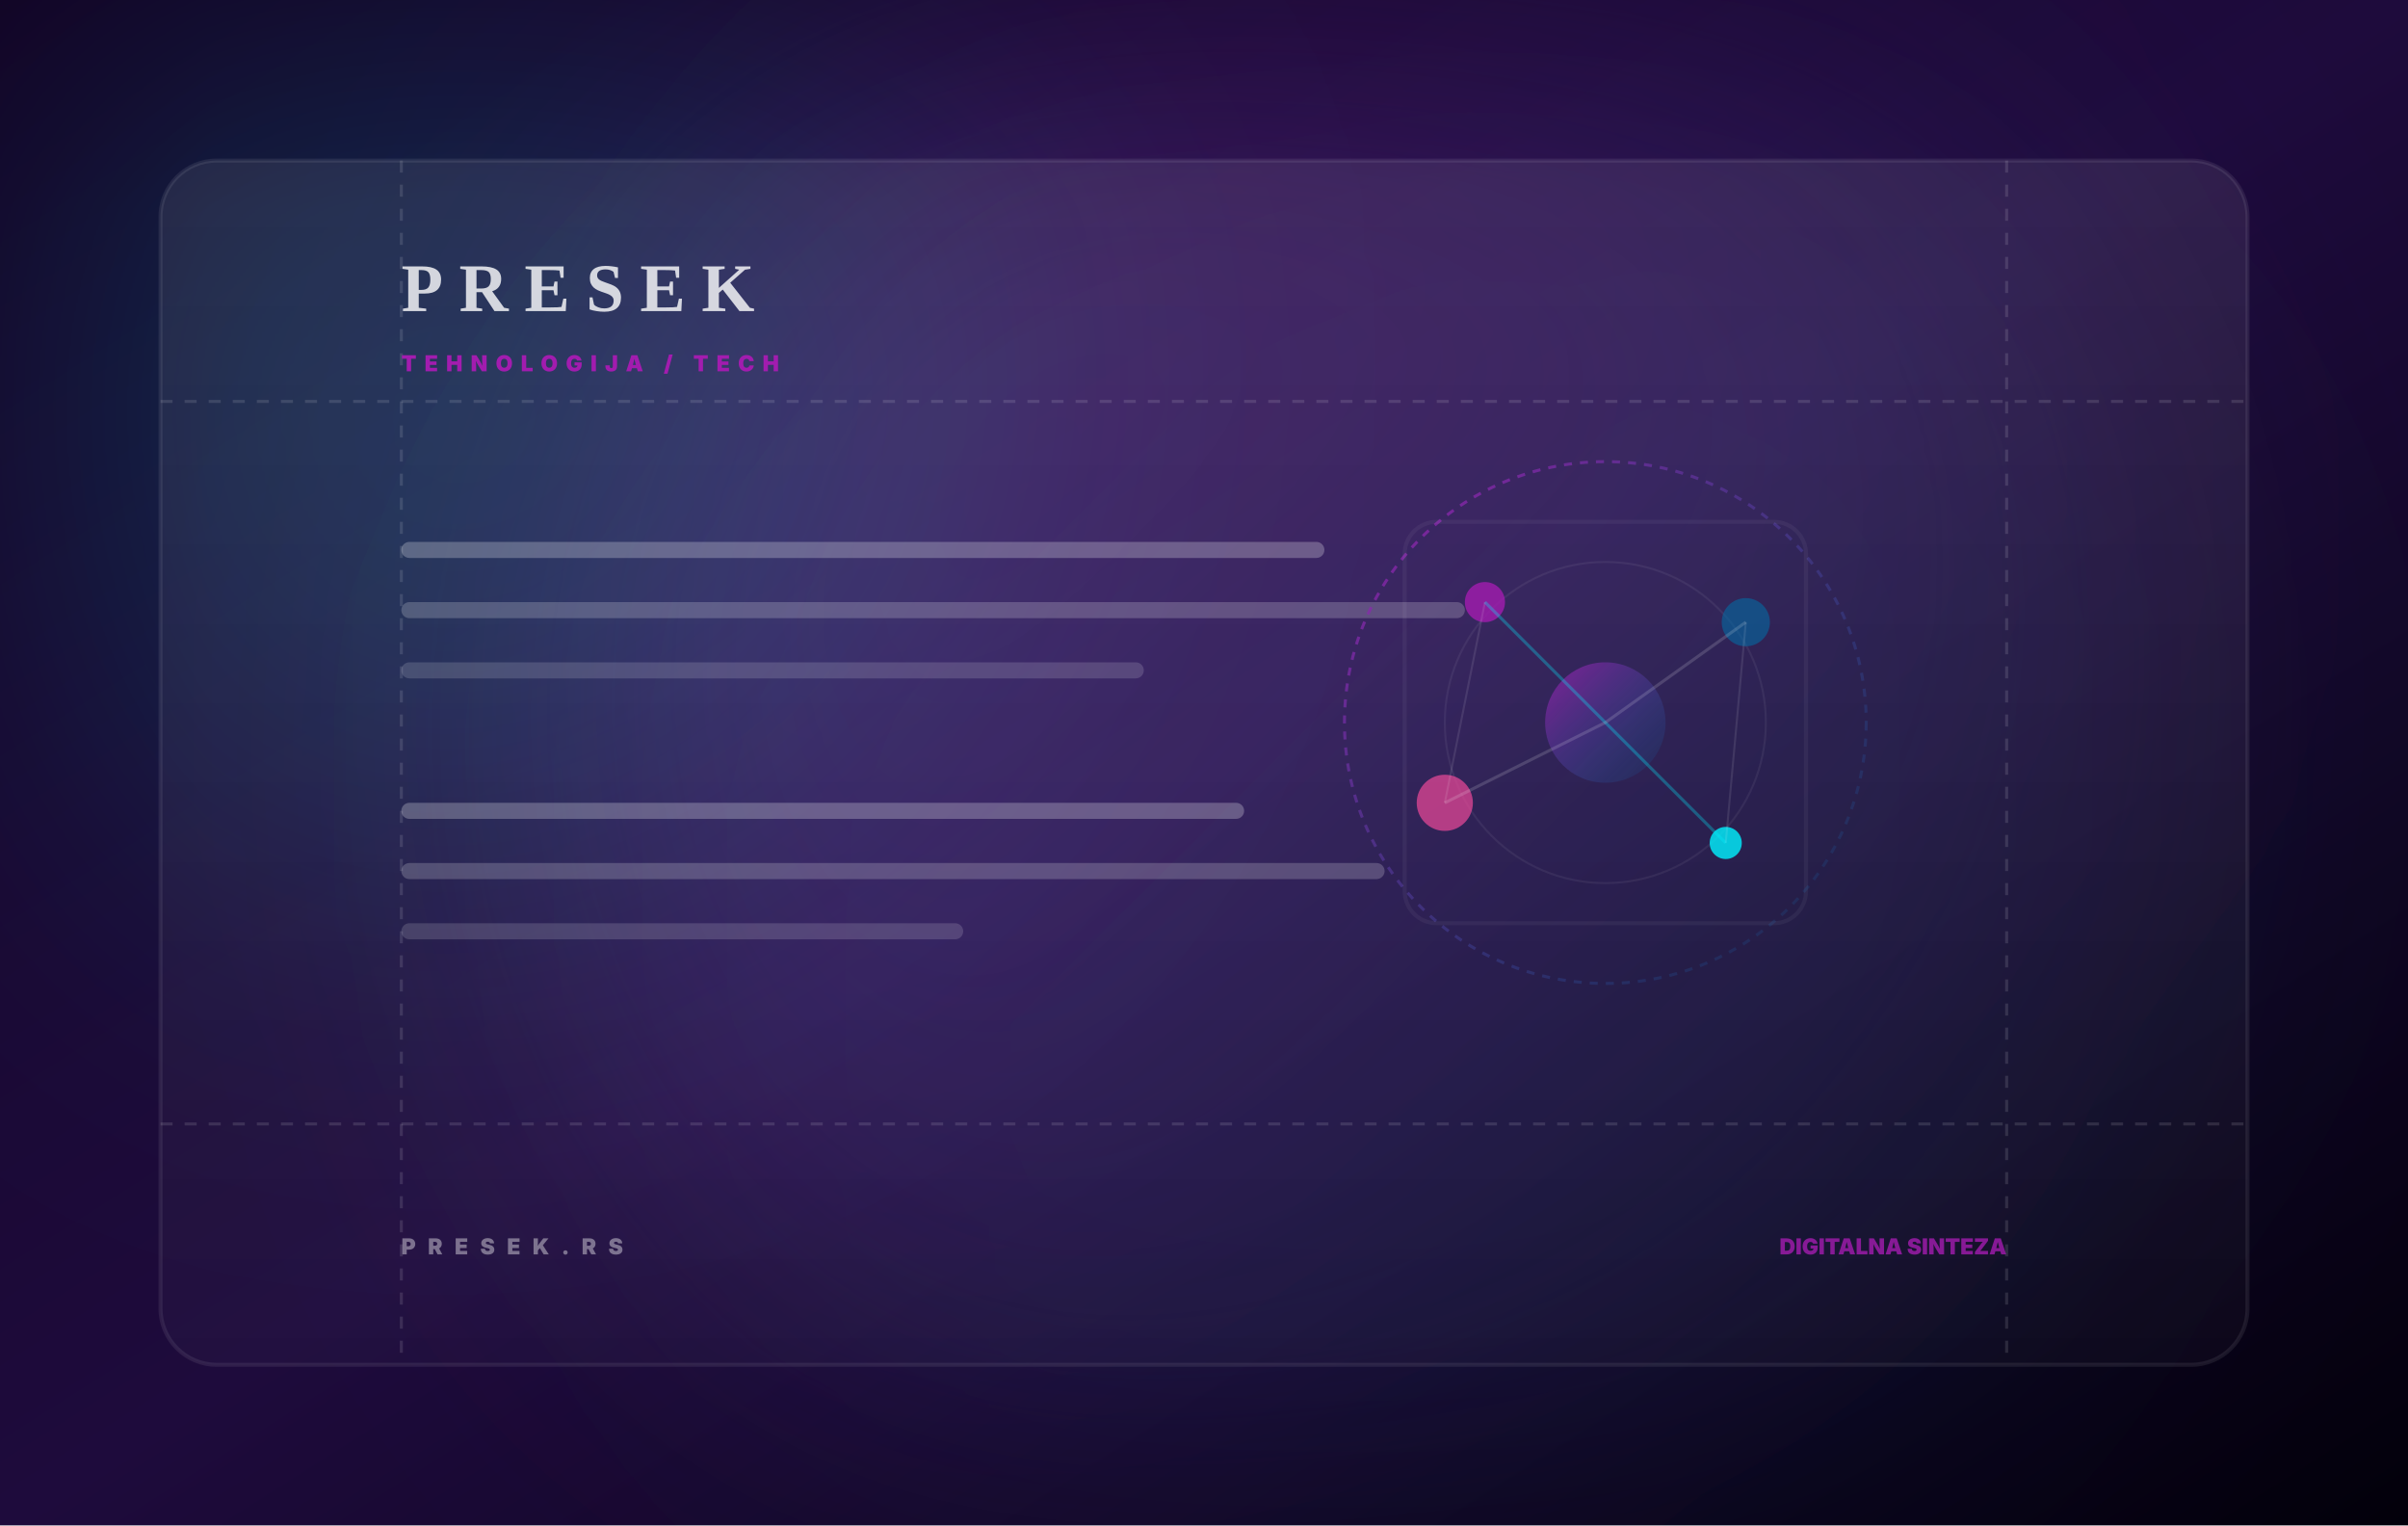
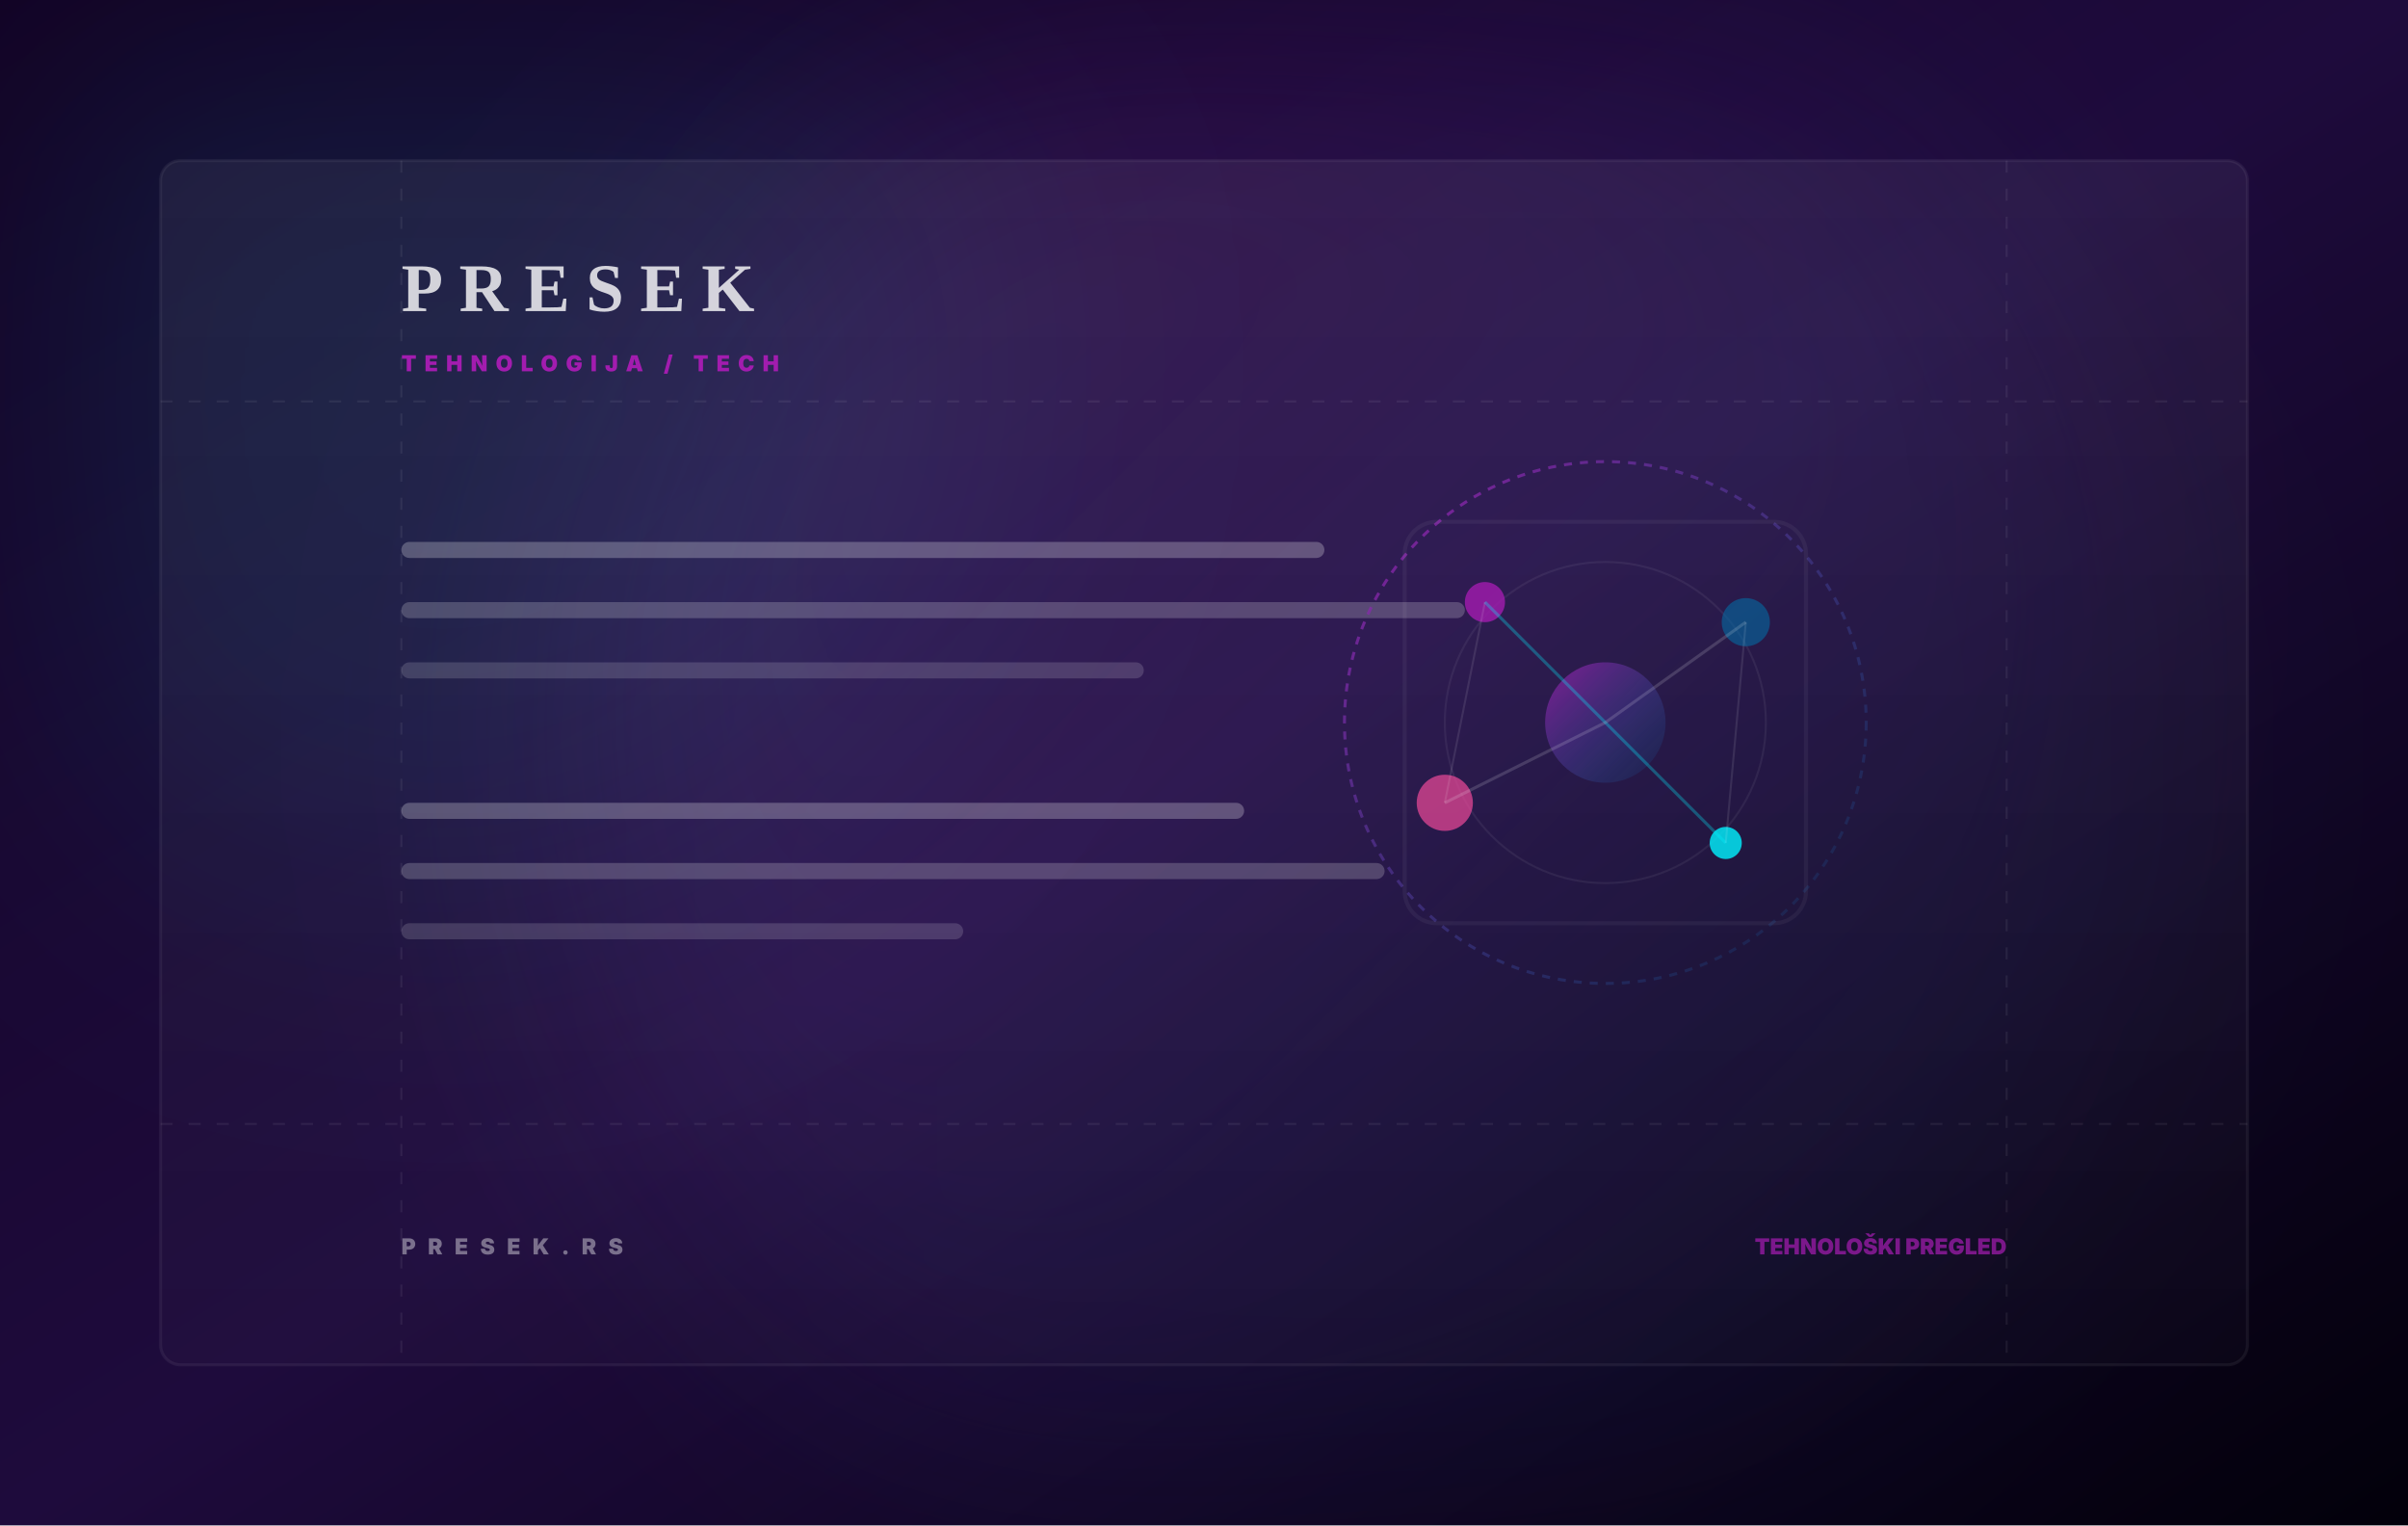
<svg xmlns="http://www.w3.org/2000/svg" viewBox="0 0 1200 760" role="img" aria-label="Presek tech news fallback">
  <defs>
    <linearGradient id="bg" x1="0" y1="0" x2="1" y2="1">
      <stop offset="0%" stop-color="#120224" />
      <stop offset="50%" stop-color="#1e0b3c" />
      <stop offset="100%" stop-color="#02000a" />
    </linearGradient>
    <linearGradient id="glow" x1="0" y1="0" x2="1" y2="1">
      <stop offset="0%" stop-color="#a21caf" stop-opacity="0.85" />
      <stop offset="100%" stop-color="#0369a1" stop-opacity="0.1" />
    </linearGradient>
    <linearGradient id="plate" x1="0" y1="0" x2="0" y2="1">
-       <stop offset="0%" stop-color="#ffffff" stop-opacity="0.08" />
-       <stop offset="100%" stop-color="#ffffff" stop-opacity="0.02" />
+       <stop offset="0%" stop-color="#ffffff" stop-opacity="0.055" />
+       <stop offset="100%" stop-color="#ffffff" stop-opacity="0.015" />
    </linearGradient>
  </defs>
-   <rect width="1200" height="760" fill="url(#bg)" />
-   <circle cx="680" cy="380" r="400" fill="url(#glow)" filter="blur(95px)" opacity="0.5" />
-   <circle cx="220" cy="180" r="260" fill="#00f2ff" filter="blur(110px)" opacity="0.15" />
-   <rect x="80" y="80" width="1040" height="600" rx="28" fill="url(#plate)" stroke="rgba(255,255,255,0.08)" stroke-width="2" />
-   <g stroke="rgba(255,255,255,0.12)" stroke-width="1.5" stroke-dasharray="6 6">
-     <line x1="200" y1="80" x2="200" y2="680" />
-     <line x1="1000" y1="80" x2="1000" y2="680" />
-     <line x1="80" y1="200" x2="1120" y2="200" />
-     <line x1="80" y1="560" x2="1120" y2="560" />
+   <style>
+     @media (prefers-color-scheme: light) {
+       .theme-surface { filter: invert(0.92) hue-rotate(180deg) saturate(0.78) brightness(1.1); }
+     }
+   </style>
+   <g class="theme-surface">
+     <rect width="1200" height="760" fill="url(#bg)" />
+     <circle cx="680" cy="380" r="400" fill="url(#glow)" filter="blur(72px)" opacity="0.28" />
+     <circle cx="220" cy="180" r="260" fill="#00f2ff" filter="blur(82px)" opacity="0.08" />
+     <rect x="80" y="80" width="1040" height="600" rx="10" fill="url(#plate)" stroke="#ffffff" stroke-opacity="0.06" stroke-width="1.5" />
+     <g stroke="#ffffff" stroke-opacity="0.07" stroke-width="1" stroke-dasharray="6 8">
+       <line x1="200" y1="80" x2="200" y2="680" />
+       <line x1="1000" y1="80" x2="1000" y2="680" />
+       <line x1="80" y1="200" x2="1120" y2="200" />
+       <line x1="80" y1="560" x2="1120" y2="560" />
+     </g>
+     <text x="200" y="155" font-family="'Times New Roman', Times, serif" font-size="34" font-weight="900" letter-spacing="8" fill="#ffffff" opacity="0.8">PRESEK</text>
+     <text x="200" y="185" font-family="system-ui, -apple-system, sans-serif" font-size="11" font-weight="850" letter-spacing="4" fill="#a21caf">TEHNOLOGIJA / TECH</text>
+     <rect x="200" y="270" width="460" height="8" rx="4" fill="#ffffff" opacity="0.25" />
+     <rect x="200" y="300" width="530" height="8" rx="4" fill="#ffffff" opacity="0.2" />
+     <rect x="200" y="330" width="370" height="8" rx="4" fill="#ffffff" opacity="0.15" />
+     <rect x="200" y="400" width="420" height="8" rx="4" fill="#ffffff" opacity="0.25" />
+     <rect x="200" y="430" width="490" height="8" rx="4" fill="#ffffff" opacity="0.2" />
+     <rect x="200" y="460" width="280" height="8" rx="4" fill="#ffffff" opacity="0.15" />
+     <g transform="translate(800, 360)">
+       <circle cx="0" cy="0" r="80" fill="none" stroke="#ffffff" stroke-opacity="0.06" stroke-width="1" />
+       <circle cx="0" cy="0" r="130" fill="none" stroke="url(#glow)" stroke-width="1.5" stroke-dasharray="4 4" />
+       <rect x="-100" y="-100" width="200" height="200" rx="16" fill="none" stroke="#ffffff" stroke-opacity="0.05" stroke-width="2" />
+       <circle cx="0" cy="0" r="30" fill="url(#glow)" opacity="0.85" />
+       <circle cx="-60" cy="-60" r="10" fill="#a21caf" opacity="0.8" />
+       <circle cx="60" cy="60" r="8" fill="#00f2ff" opacity="0.8" />
+       <circle cx="70" cy="-50" r="12" fill="#0369a1" opacity="0.6" />
+       <circle cx="-80" cy="40" r="14" fill="#ec4899" opacity="0.7" />
+       <line x1="-60" y1="-60" x2="0" y2="0" stroke="#00f2ff" stroke-opacity="0.3" stroke-width="1.5" />
+       <line x1="60" y1="60" x2="0" y2="0" stroke="#00f2ff" stroke-opacity="0.3" stroke-width="1.5" />
+       <line x1="70" y1="-50" x2="0" y2="0" stroke="#ffffff" stroke-opacity="0.15" stroke-width="1.5" />
+       <line x1="-80" y1="40" x2="0" y2="0" stroke="#ffffff" stroke-opacity="0.15" stroke-width="1.5" />
+       <line x1="-60" y1="-60" x2="-80" y2="40" stroke="#ffffff" stroke-opacity="0.1" stroke-width="1" />
+       <line x1="70" y1="-50" x2="60" y2="60" stroke="#ffffff" stroke-opacity="0.1" stroke-width="1" />
+     </g>
+     <text x="200" y="625" font-family="system-ui, -apple-system, sans-serif" font-size="11" font-weight="900" letter-spacing="6" fill="#ffffff" opacity="0.4">PRESEK.RS</text>
+     <text x="1000" y="625" text-anchor="end" font-family="system-ui, -apple-system, sans-serif" font-size="11" font-weight="900" fill="#a21caf" opacity="0.72">TEHNOLOŠKI PREGLED</text>
  </g>
-   <text x="200" y="155" font-family="'Times New Roman', Times, serif" font-size="34" font-weight="900" letter-spacing="8" fill="#ffffff" opacity="0.8">PRESEK</text>
-   <text x="200" y="185" font-family="system-ui, -apple-system, sans-serif" font-size="11" font-weight="850" letter-spacing="4" fill="#a21caf">TEHNOLOGIJA / TECH</text>
-   <rect x="200" y="270" width="460" height="8" rx="4" fill="#ffffff" opacity="0.25" />
-   <rect x="200" y="300" width="530" height="8" rx="4" fill="#ffffff" opacity="0.2" />
-   <rect x="200" y="330" width="370" height="8" rx="4" fill="#ffffff" opacity="0.15" />
-   <rect x="200" y="400" width="420" height="8" rx="4" fill="#ffffff" opacity="0.25" />
-   <rect x="200" y="430" width="490" height="8" rx="4" fill="#ffffff" opacity="0.2" />
-   <rect x="200" y="460" width="280" height="8" rx="4" fill="#ffffff" opacity="0.15" />
-   <g transform="translate(800, 360)">
-     <circle cx="0" cy="0" r="80" fill="none" stroke="rgba(255,255,255,0.06)" stroke-width="1" />
-     <circle cx="0" cy="0" r="130" fill="none" stroke="url(#glow)" stroke-width="1.5" stroke-dasharray="4 4" />
-     <rect x="-100" y="-100" width="200" height="200" rx="16" fill="none" stroke="rgba(255,255,255,0.05)" stroke-width="2" />
-     <circle cx="0" cy="0" r="30" fill="url(#glow)" opacity="0.85" />
-     <circle cx="-60" cy="-60" r="10" fill="#a21caf" opacity="0.8" />
-     <circle cx="60" cy="60" r="8" fill="#00f2ff" opacity="0.8" />
-     <circle cx="70" cy="-50" r="12" fill="#0369a1" opacity="0.6" />
-     <circle cx="-80" cy="40" r="14" fill="#ec4899" opacity="0.7" />
-     <line x1="-60" y1="-60" x2="0" y2="0" stroke="rgba(0,242,255,0.3)" stroke-width="1.5" />
-     <line x1="60" y1="60" x2="0" y2="0" stroke="rgba(0,242,255,0.3)" stroke-width="1.5" />
-     <line x1="70" y1="-50" x2="0" y2="0" stroke="rgba(255,255,255,0.15)" stroke-width="1.5" />
-     <line x1="-80" y1="40" x2="0" y2="0" stroke="rgba(255,255,255,0.15)" stroke-width="1.5" />
-     <line x1="-60" y1="-60" x2="-80" y2="40" stroke="rgba(255,255,255,0.1)" stroke-width="1" />
-     <line x1="70" y1="-50" x2="60" y2="60" stroke="rgba(255,255,255,0.1)" stroke-width="1" />
-   </g>
-   <text x="200" y="625" font-family="system-ui, -apple-system, sans-serif" font-size="11" font-weight="900" letter-spacing="6" fill="#ffffff" opacity="0.4">PRESEK.RS</text>
-   <text x="1000" y="625" text-anchor="end" font-family="system-ui, -apple-system, sans-serif" font-size="11" font-weight="900" fill="#a21caf" opacity="0.8">DIGITALNA SINTEZA</text>
</svg>
